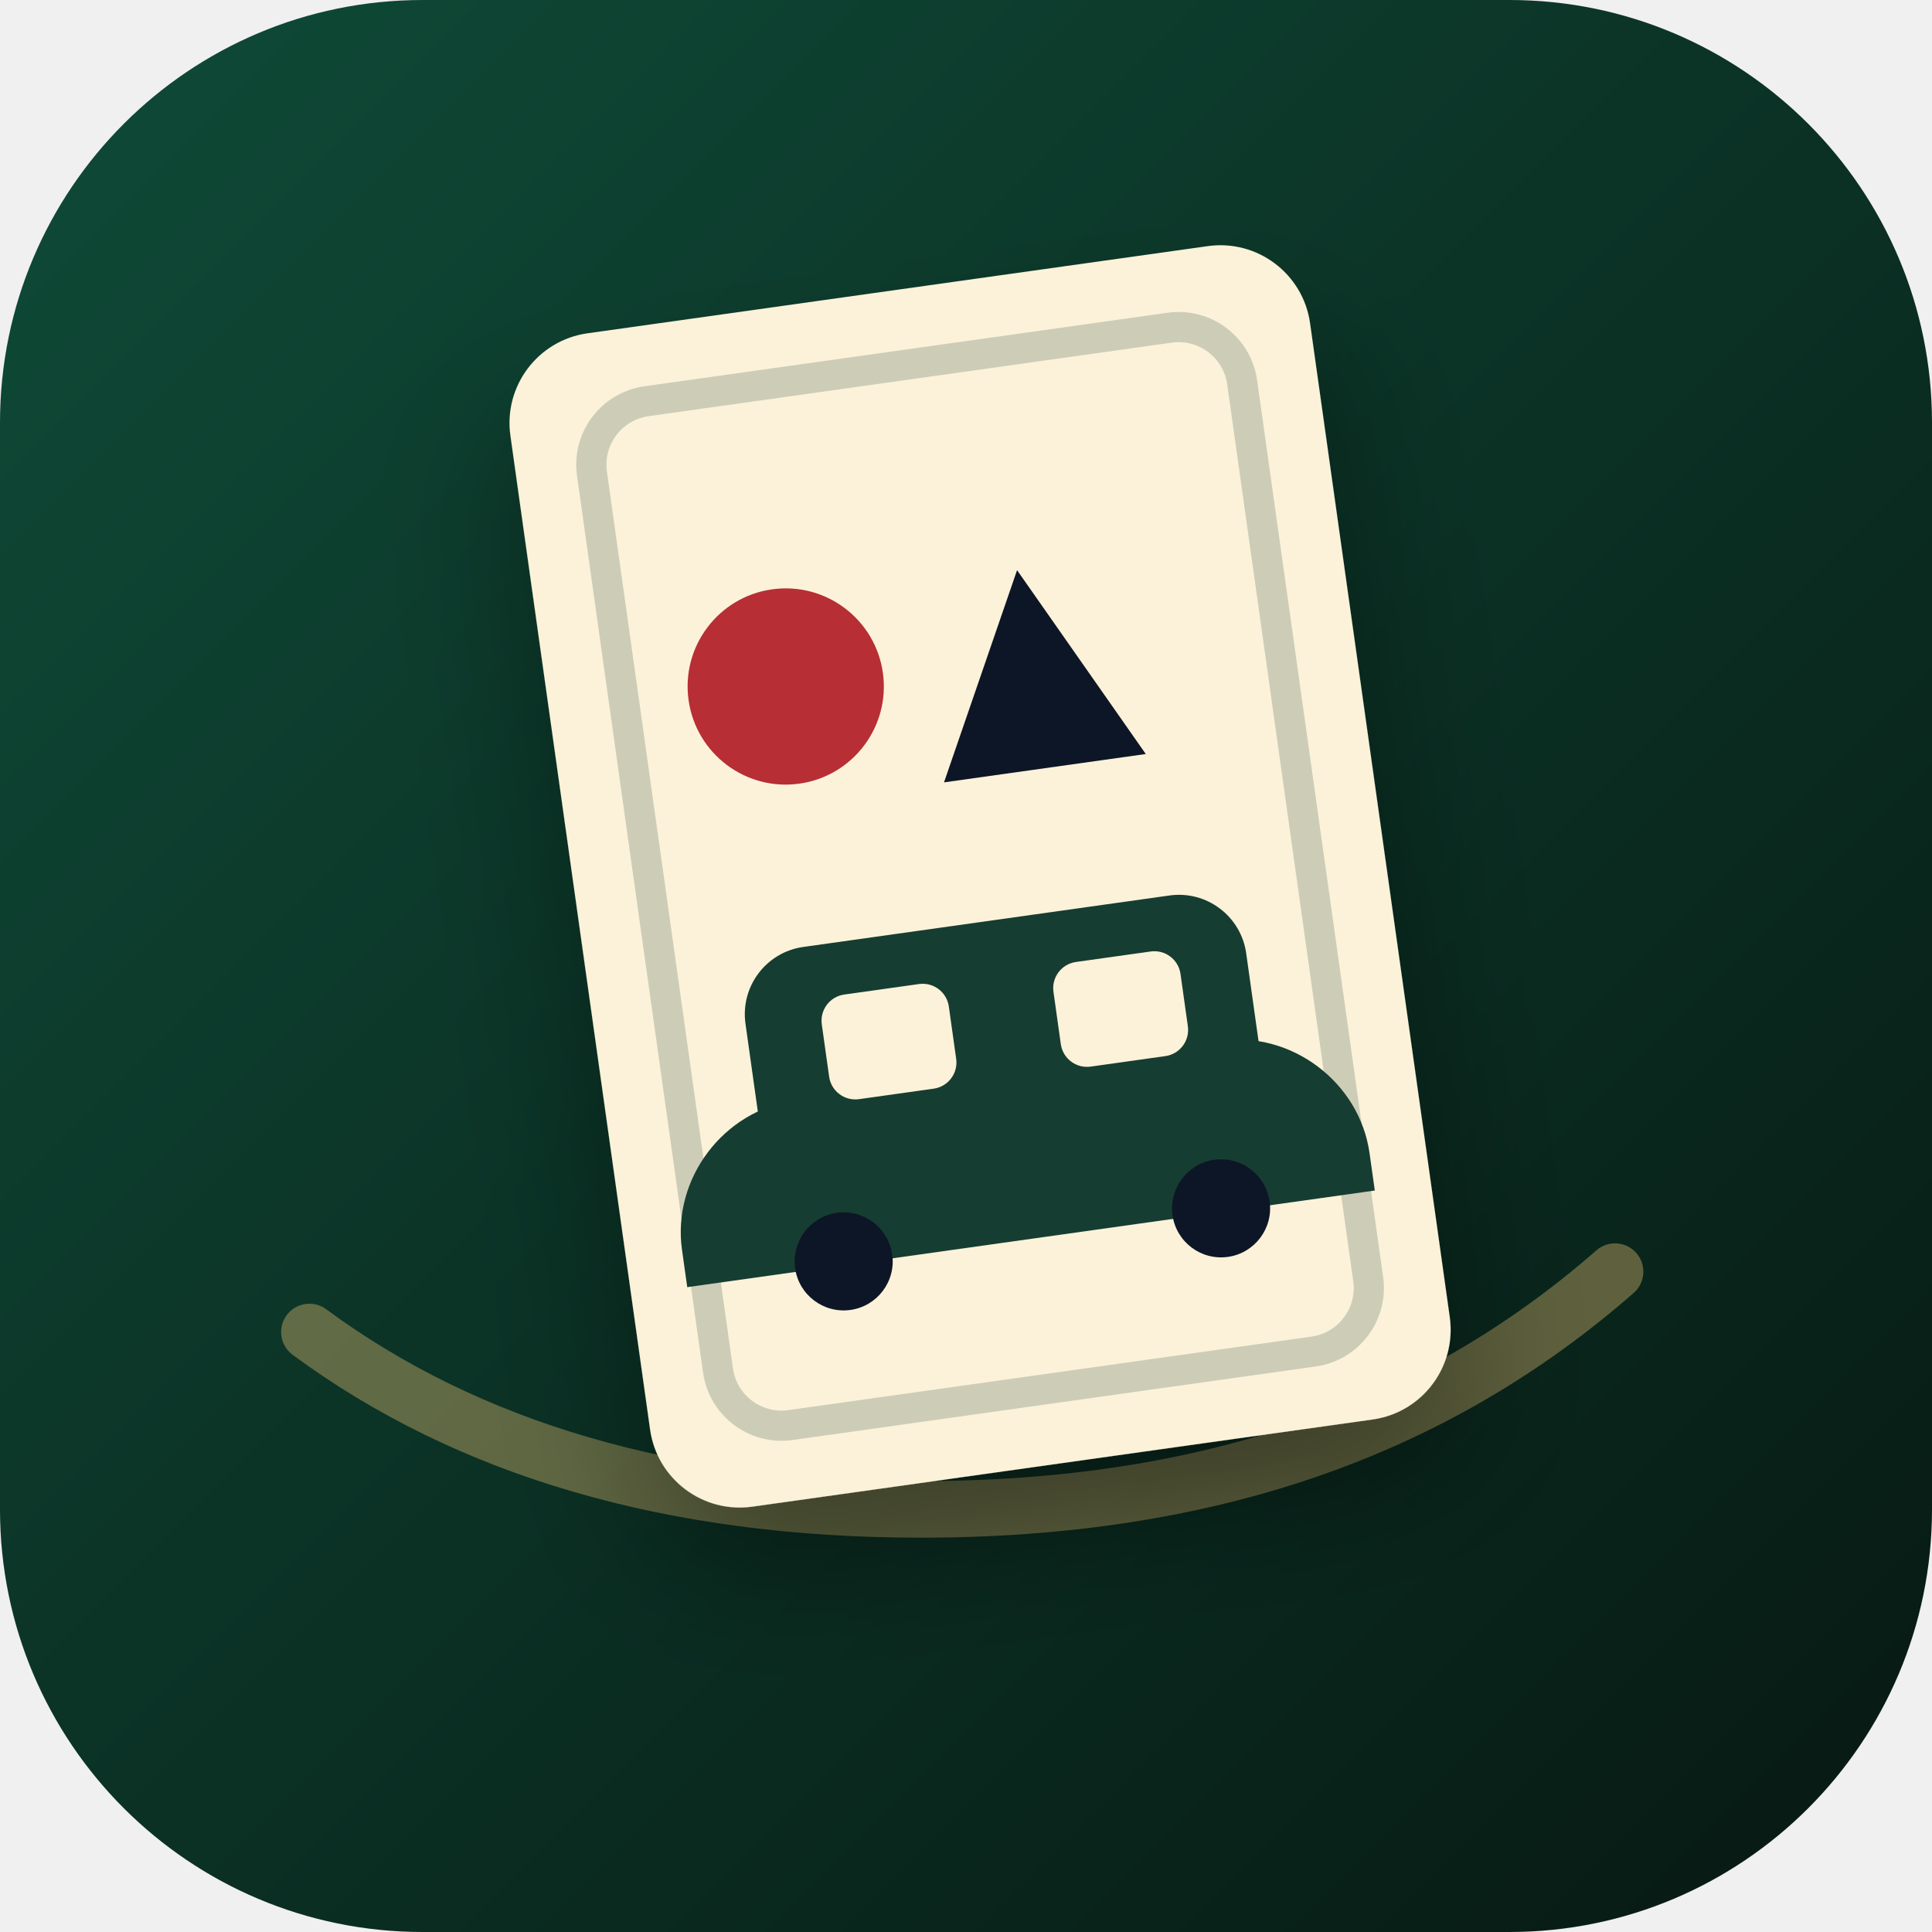
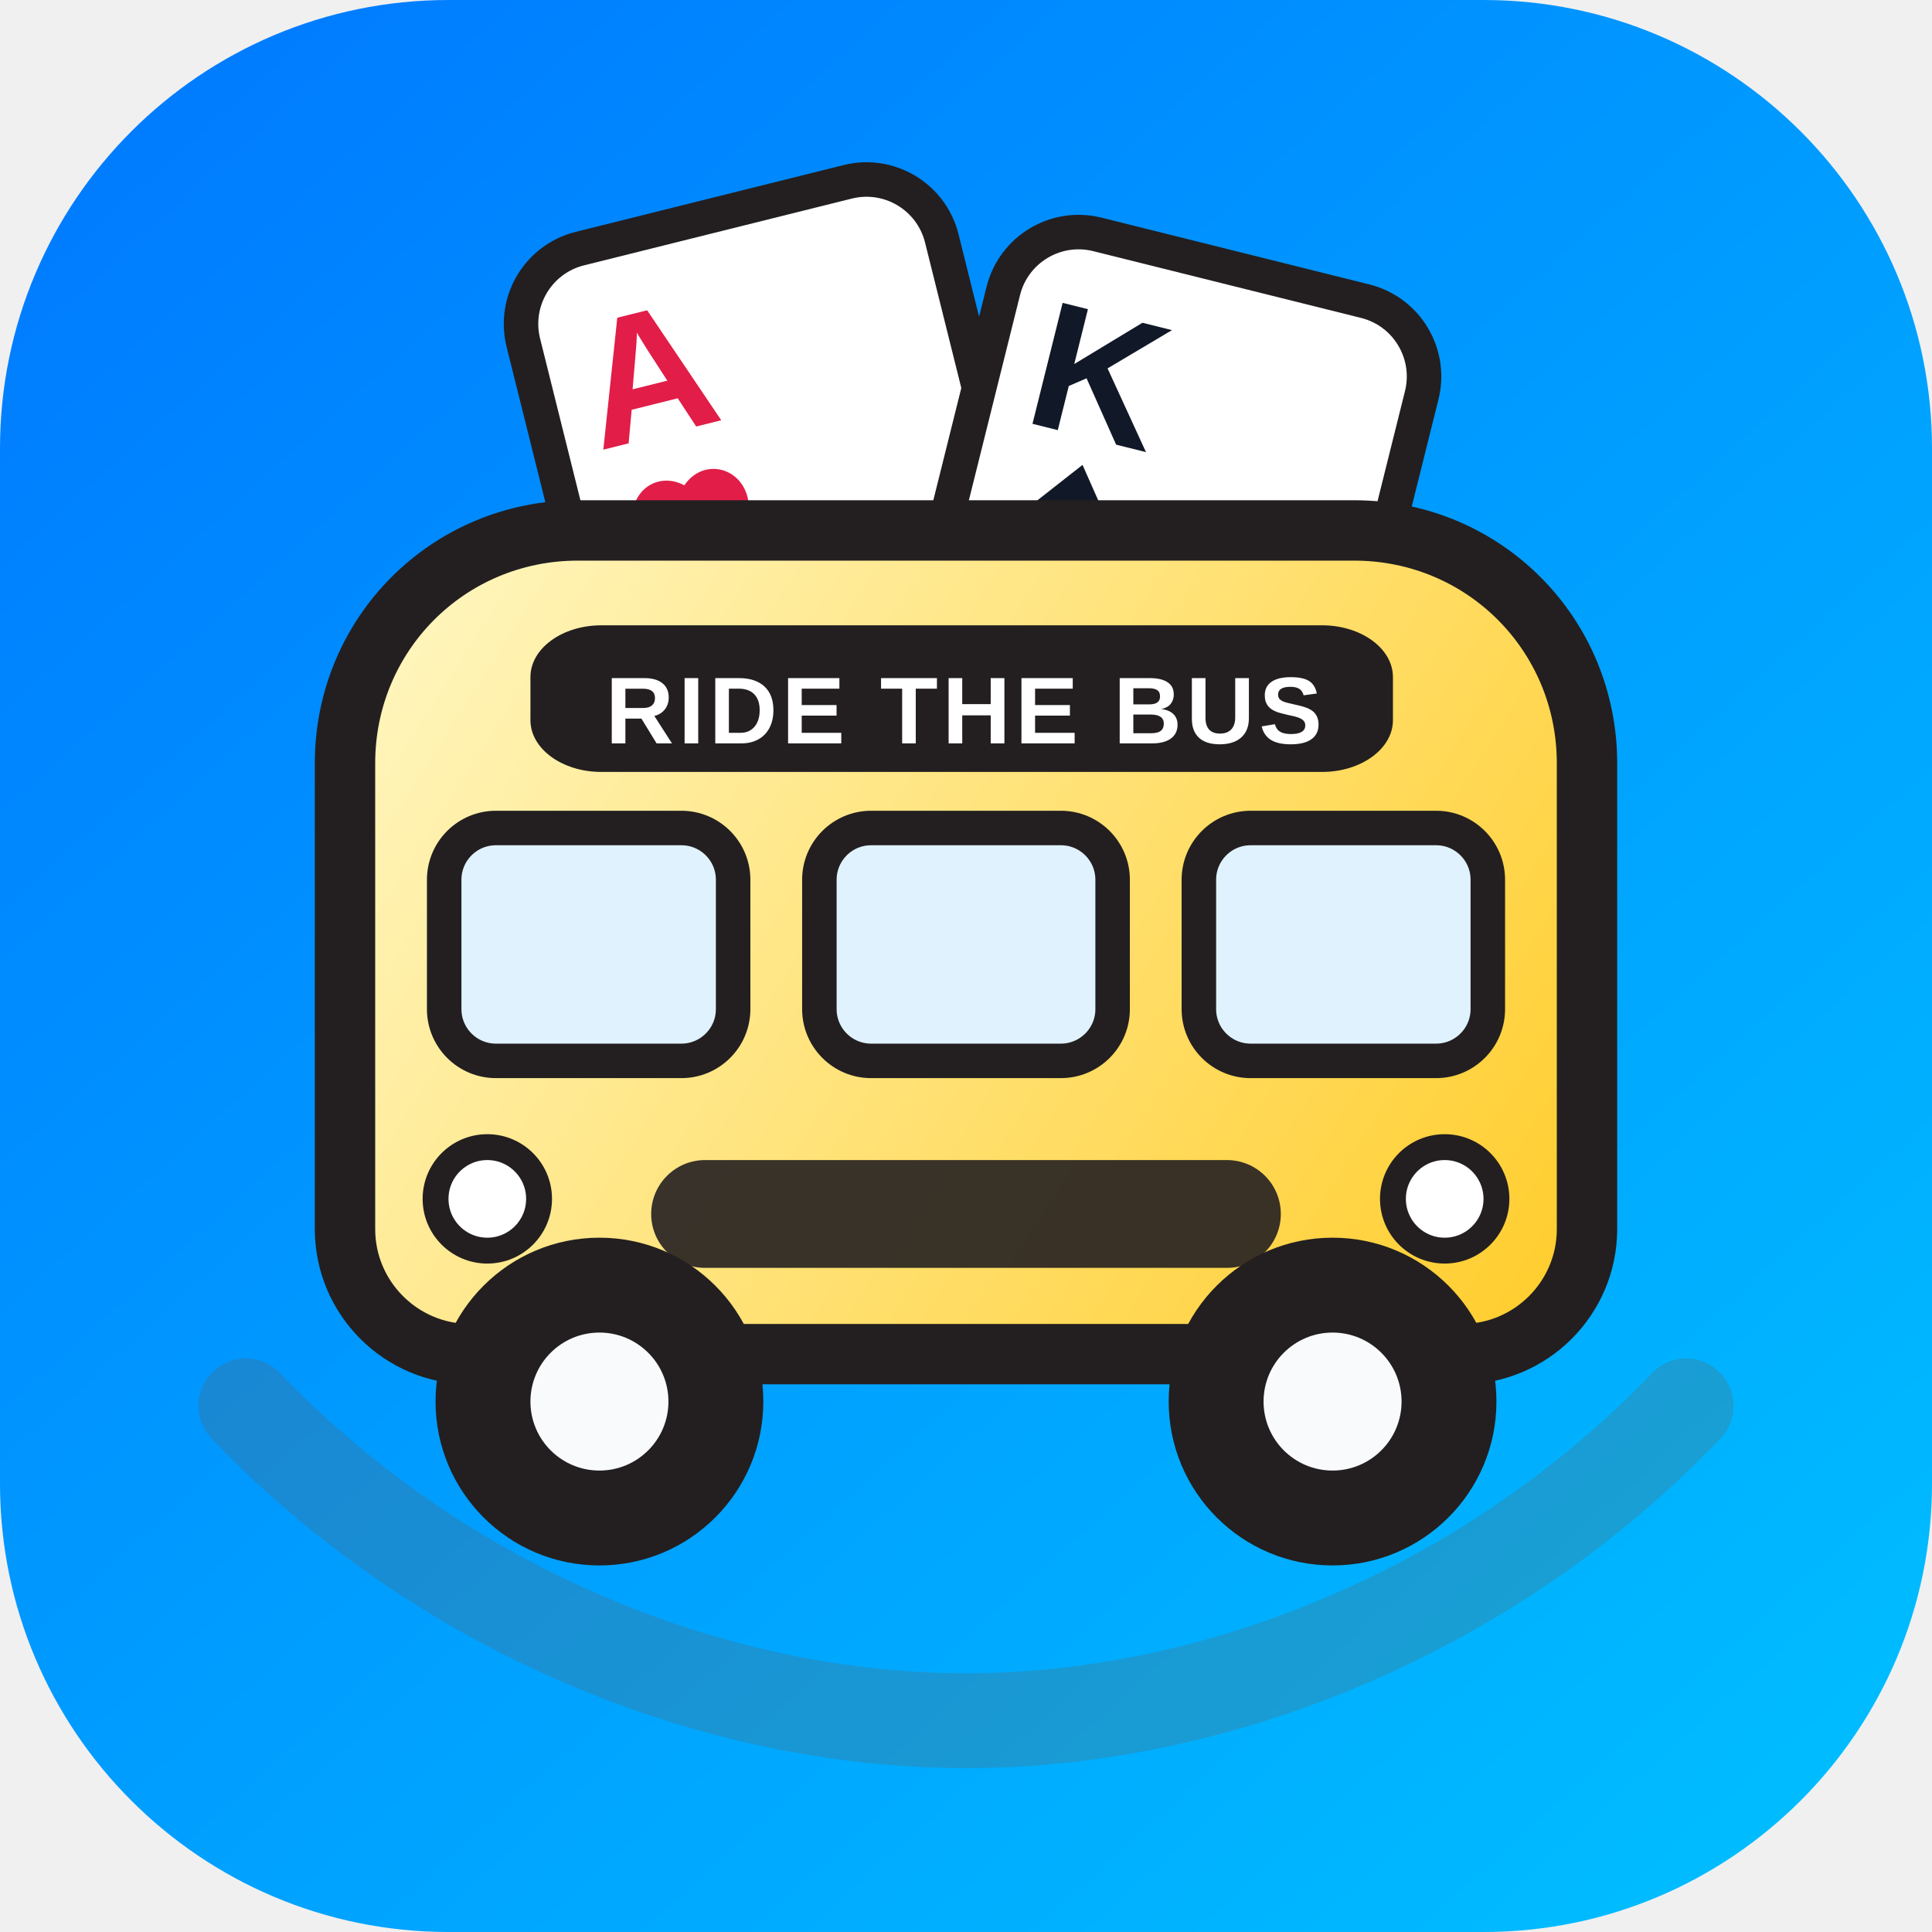
- <svg xmlns="http://www.w3.org/2000/svg" viewBox="0 0 512 512" role="img" aria-label="Ride the Bus icon">
-   <defs>
-     <linearGradient id="felt" x1="0" x2="1" y1="0" y2="1">
-       <stop offset="0" stop-color="#0f4b38" />
-       <stop offset="1" stop-color="#071812" />
+ <svg xmlns="http://www.w3.org/2000/svg" width="512" height="512" viewBox="0 0 512 512">
+   <g id="Group">
+     <linearGradient id="linearGradient1" x1="45.714" y1="22.857" x2="466.286" y2="489.143" gradientUnits="userSpaceOnUse">
+       <stop offset="0" stop-color="#007cff" stop-opacity="1" />
+       <stop offset="1" stop-color="#00bcff" stop-opacity="1" />
    </linearGradient>
-     <filter id="shadow" x="-20%" y="-20%" width="140%" height="140%">
-       <feDropShadow dx="0" dy="20" stdDeviation="18" flood-color="#000" flood-opacity=".35" />
-     </filter>
-   </defs>
-   <rect width="512" height="512" rx="112" fill="url(#felt)" />
-   <path d="M82 353c42 31 96 47 162 47 76 0 136-21 184-63" fill="none" stroke="#d7b56d" stroke-width="15" stroke-linecap="round" opacity=".42" />
-   <g filter="url(#shadow)" transform="rotate(-8 256 256)">
-     <rect x="156" y="76" width="214" height="314" rx="24" fill="#fbf2d9" />
-     <rect x="176" y="96" width="174" height="274" rx="17" fill="none" stroke="#15362d" stroke-width="8" opacity=".2" />
-     <circle cx="219" cy="176" r="26" fill="#b72e35" />
-     <path d="M284 154l27 53h-54z" fill="#111827" />
-     <path d="M206 285h114c19 0 35 16 35 35v10H171v-10c0-19 16-35 35-35z" fill="#163d31" />
-     <rect x="196" y="245" width="134" height="74" rx="18" fill="#163d31" />
-     <rect x="216" y="259" width="34" height="28" rx="7" fill="#fbf2d9" />
-     <rect x="278" y="259" width="34" height="28" rx="7" fill="#fbf2d9" />
-     <circle cx="213" cy="329" r="13" fill="#111827" />
-     <circle cx="314" cy="329" r="13" fill="#111827" />
+     <path id="Path" fill="url(#linearGradient1)" stroke="none" d="M 118.857 0 L 393.143 0 C 458.786 0 512 53.214 512 118.857 L 512 393.143 C 512 458.786 458.786 512 393.143 512 L 118.857 512 C 53.214 512 -0 458.786 -0 393.143 L -0 118.857 C -0 53.214 53.214 0 118.857 0 Z" />
+     <path id="path1" fill="none" stroke="#8b4513" stroke-width="25.143" stroke-linecap="round" opacity="0.18" d="M 65.143 372.571 C 116.571 426.286 188.571 456 256 456 C 323.429 456 395.429 426.286 446.857 372.571" />
+     <g id="g1">
+       <path id="path2" fill="#ffffff" stroke="none" d="M 153.675 65.88 L 224.645 48.186 C 235.669 45.437 246.833 52.145 249.582 63.169 L 278.889 180.714 C 281.638 191.738 274.929 202.902 263.905 205.651 L 192.935 223.346 C 181.911 226.094 170.747 219.386 167.998 208.362 L 138.691 90.818 C 135.942 79.794 142.651 68.629 153.675 65.88 Z" />
+       <path id="path3" fill="none" stroke="#231f20" stroke-width="9.143" d="M 153.675 65.88 L 224.645 48.186 C 235.669 45.437 246.833 52.145 249.582 63.169 L 278.889 180.714 C 281.638 191.738 274.929 202.902 263.905 205.651 L 192.935 223.346 C 181.911 226.094 170.747 219.386 167.998 208.362 L 138.691 90.818 C 135.942 79.794 142.651 68.629 153.675 65.88 Z" />
+       <text id="A" transform="matrix(0.970296 -0.241922 0.241922 0.970296 -18.52495 45.12639)" xml:space="preserve" x="154" y="115" font-family="Arial" font-size="48" font-weight="700" fill="#e11d48">A</text>
+       <path id="path4" fill="#e11d48" stroke="none" d="M 168.053 139.249 C 166.024 131.11 173.697 124.542 181.363 128.615 C 186.219 121.419 196.077 123.617 198.106 131.756 C 200.916 143.026 187.763 154.286 187.763 154.286 C 187.763 154.286 170.863 150.519 168.053 139.249 Z" />
+       <path id="path5" fill="#ffffff" stroke="none" d="M 290.818 62.12 L 361.788 79.814 C 372.812 82.563 379.52 93.728 376.771 104.751 L 347.464 222.296 C 344.716 233.32 333.551 240.028 322.527 237.28 L 251.557 219.585 C 240.533 216.836 233.825 205.671 236.573 194.648 L 265.88 77.103 C 268.629 66.079 279.794 59.371 290.818 62.12 Z" />
+       <path id="path6" fill="none" stroke="#231f20" stroke-width="9.143" d="M 290.818 62.12 L 361.788 79.814 C 372.812 82.563 379.52 93.728 376.771 104.751 L 347.464 222.296 C 344.716 233.32 333.551 240.028 322.527 237.28 L 251.557 219.585 C 240.533 216.836 233.825 205.671 236.573 194.648 L 265.88 77.103 C 268.629 66.079 279.794 59.371 290.818 62.12 Z" />
+       <text id="K" transform="matrix(0.970296 0.241922 -0.241922 0.970296 32.9401 -68.27557)" xml:space="preserve" x="274" y="117" font-family="Arial" font-size="48" font-weight="700" fill="#111827">K</text>
+       <path id="path7" fill="#111827" stroke="none" d="M 286.881 123.202 L 296 143.805 L 278.276 157.714 L 269.157 137.112 L 286.881 123.202 Z" />
+     </g>
+     <g id="g2">
+       <linearGradient id="linearGradient2" x1="96" y1="153.143" x2="416" y2="356.571" gradientUnits="userSpaceOnUse">
+         <stop offset="1e-05" stop-color="#fff7c2" stop-opacity="1" />
+         <stop offset="1" stop-color="#ffcc2a" stop-opacity="1" />
+       </linearGradient>
+       <path id="path8" fill="url(#linearGradient2)" stroke="#231f20" stroke-width="16" stroke-linejoin="round" d="M 91.429 202.286 C 91.429 168 118.857 140.571 153.143 140.571 L 358.857 140.571 C 393.143 140.571 420.571 168 420.571 202.286 L 420.571 325.714 C 420.571 344 405.714 358.857 387.429 358.857 L 124.571 358.857 C 106.286 358.857 91.429 344 91.429 325.714 L 91.429 202.286 Z" />
+       <path id="path9" fill="#231f20" stroke="none" d="M 159.358 165.714 L 350.356 165.714 C 360.732 165.714 369.143 171.854 369.143 179.429 L 369.143 190.857 C 369.143 198.431 360.732 204.571 350.356 204.571 L 159.358 204.571 C 148.983 204.571 140.571 198.431 140.571 190.857 L 140.571 179.429 C 140.571 171.854 148.983 165.714 159.358 165.714 Z" />
+       <text id="RIDE-THE-BUS" xml:space="preserve" x="160.437" y="197" font-family="Arial" font-size="25.143" font-weight="700" fill="#ffffff" letter-spacing="1.143">RIDE THE BUS</text>
+       <path id="path10" fill="#e0f2fe" stroke="#231f20" stroke-width="9.143" d="M 131.429 219.429 L 180.571 219.429 C 188.146 219.429 194.286 225.569 194.286 233.143 L 194.286 267.429 C 194.286 275.003 188.146 281.143 180.571 281.143 L 131.429 281.143 C 123.854 281.143 117.714 275.003 117.714 267.429 L 117.714 233.143 C 117.714 225.569 123.854 219.429 131.429 219.429 Z" />
+       <path id="path11" fill="#e0f2fe" stroke="#231f20" stroke-width="9.143" d="M 230.857 219.429 L 281.143 219.429 C 288.717 219.429 294.857 225.569 294.857 233.143 L 294.857 267.429 C 294.857 275.003 288.717 281.143 281.143 281.143 L 230.857 281.143 C 223.283 281.143 217.143 275.003 217.143 267.429 L 217.143 233.143 C 217.143 225.569 223.283 219.429 230.857 219.429 Z" />
+       <path id="path12" fill="#e0f2fe" stroke="#231f20" stroke-width="9.143" d="M 331.429 219.429 L 380.571 219.429 C 388.146 219.429 394.286 225.569 394.286 233.143 L 394.286 267.429 C 394.286 275.003 388.146 281.143 380.571 281.143 L 331.429 281.143 C 323.854 281.143 317.714 275.003 317.714 267.429 L 317.714 233.143 C 317.714 225.569 323.854 219.429 331.429 219.429 Z" />
+       <path id="path13" fill="#231f20" stroke="none" opacity="0.9" d="M 186.857 307.429 L 325.143 307.429 C 333.033 307.429 339.429 313.824 339.429 321.714 L 339.429 321.714 C 339.429 329.604 333.033 336 325.143 336 L 186.857 336 C 178.967 336 172.571 329.604 172.571 321.714 L 172.571 321.714 C 172.571 313.824 178.967 307.429 186.857 307.429 Z" />
+       <path id="path14" fill="#ffffff" stroke="#231f20" stroke-width="6.857" d="M 142.857 317.714 C 142.857 325.288 136.717 331.429 129.143 331.429 C 121.569 331.429 115.429 325.288 115.429 317.714 C 115.429 310.14 121.569 304 129.143 304 C 136.717 304 142.857 310.14 142.857 317.714 Z" />
+       <path id="path15" fill="#ffffff" stroke="#231f20" stroke-width="6.857" d="M 396.571 317.714 C 396.571 325.288 390.431 331.429 382.857 331.429 C 375.283 331.429 369.143 325.288 369.143 317.714 C 369.143 310.14 375.283 304 382.857 304 C 390.431 304 396.571 310.14 396.571 317.714 Z" />
+       <path id="path16" fill="#231f20" stroke="none" d="M 202.286 371.429 C 202.286 395.414 182.842 414.857 158.857 414.857 C 134.872 414.857 115.429 395.414 115.429 371.429 C 115.429 347.444 134.872 328 158.857 328 C 182.842 328 202.286 347.444 202.286 371.429 Z" />
+       <path id="path17" fill="#f8fafc" stroke="none" d="M 177.143 371.429 C 177.143 381.527 168.956 389.714 158.857 389.714 C 148.758 389.714 140.571 381.527 140.571 371.429 C 140.571 361.33 148.758 353.143 158.857 353.143 C 168.956 353.143 177.143 361.33 177.143 371.429 Z" />
+       <path id="path18" fill="#231f20" stroke="none" d="M 396.571 371.429 C 396.571 395.414 377.128 414.857 353.143 414.857 C 329.158 414.857 309.714 395.414 309.714 371.429 C 309.714 347.444 329.158 328 353.143 328 C 377.128 328 396.571 347.444 396.571 371.429 Z" />
+       <path id="path19" fill="#f8fafc" stroke="none" d="M 371.429 371.429 C 371.429 381.527 363.242 389.714 353.143 389.714 C 343.044 389.714 334.857 381.527 334.857 371.429 C 334.857 361.33 343.044 353.143 353.143 353.143 C 363.242 353.143 371.429 361.33 371.429 371.429 Z" />
+     </g>
  </g>
</svg>
